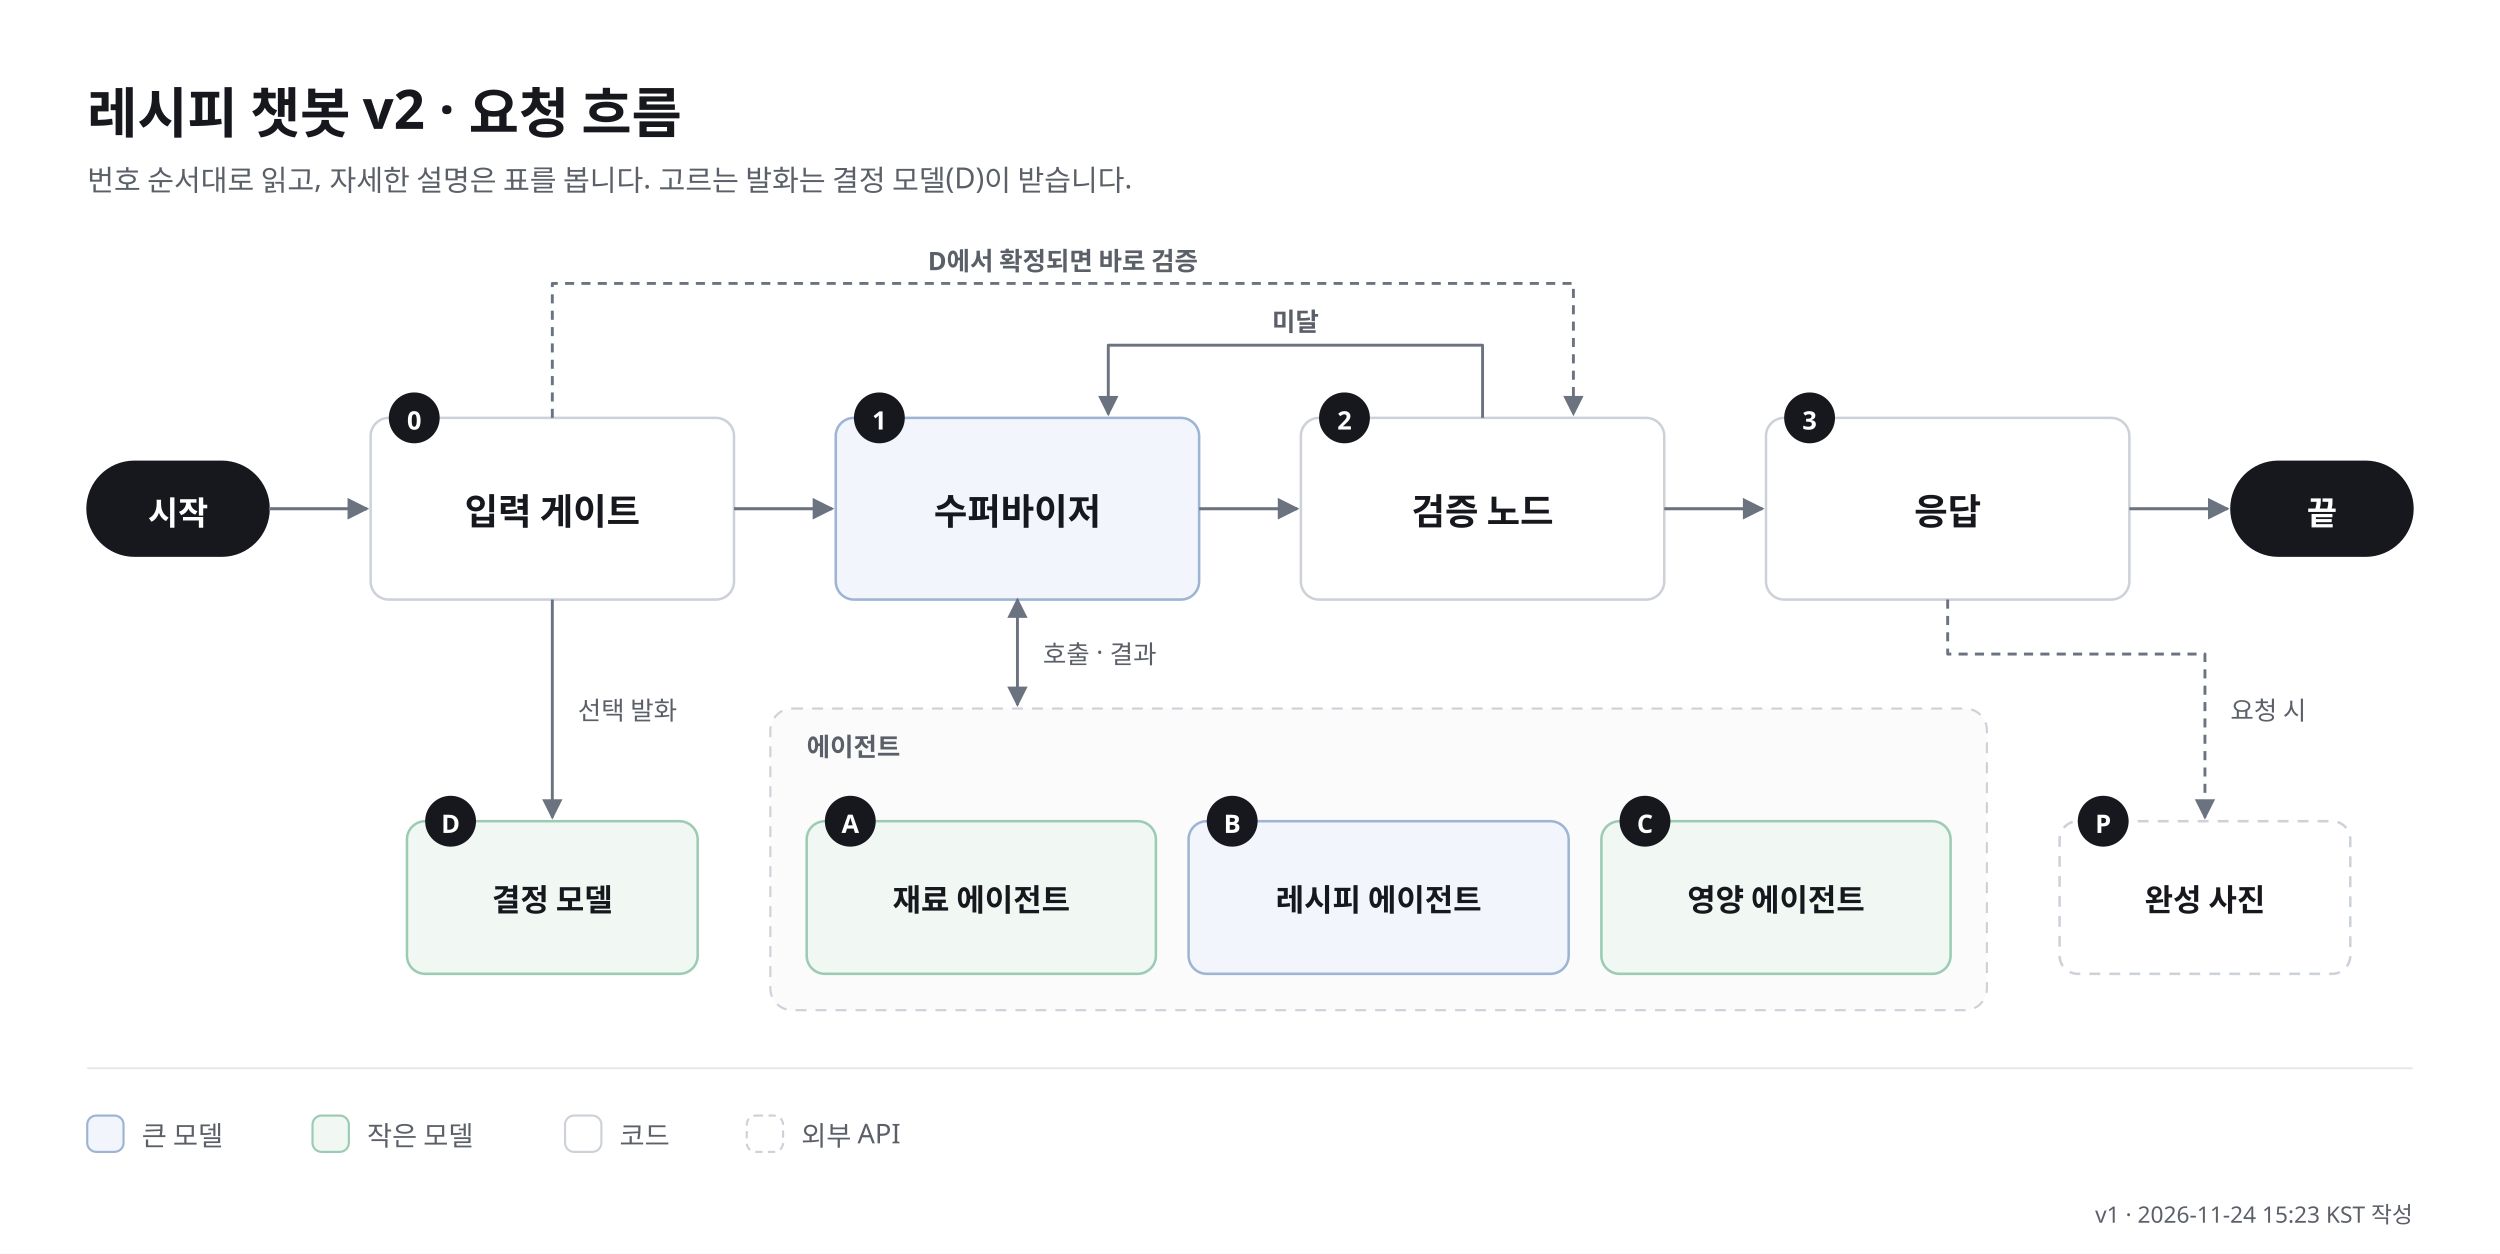
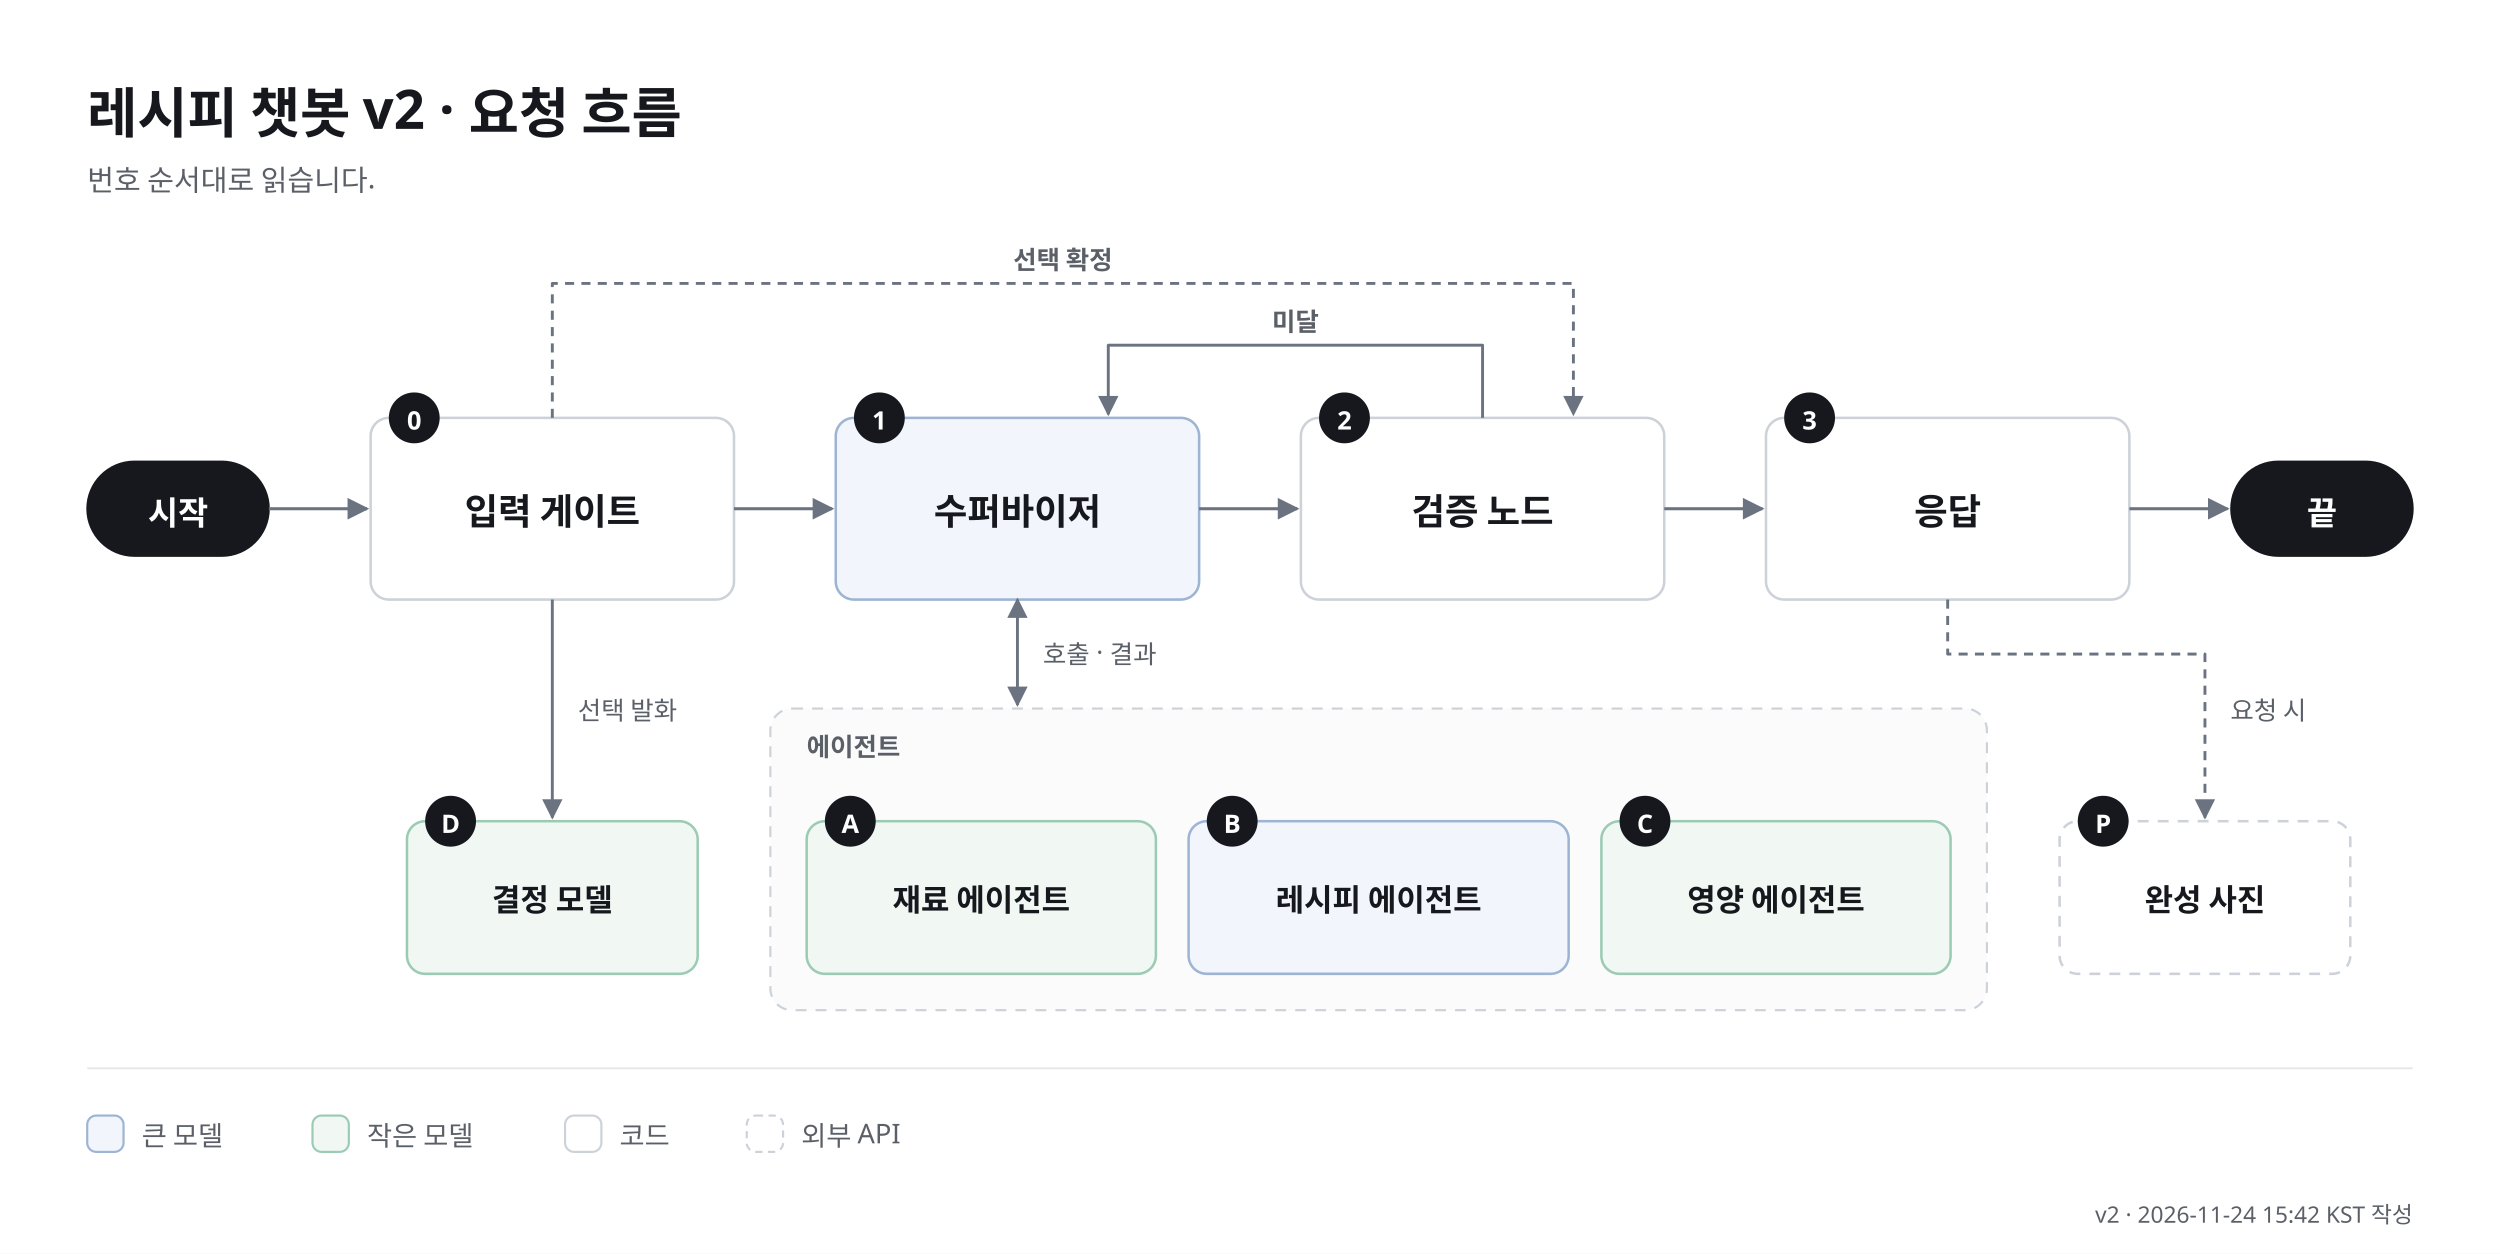
- <svg xmlns="http://www.w3.org/2000/svg" data-spec-hash="a14adf3509cf" data-rev="1" data-stamp="2026-11-24 15:23 KST" width="1376" height="690" viewBox="0 0 1376 690" font-family="Apple SD Gothic Neo, Pretendard, Noto Sans KR, sans-serif">
+ <svg xmlns="http://www.w3.org/2000/svg" data-spec-hash="a2479517ba36" data-rev="2" data-stamp="2026-11-24 15:42 KST" width="1376" height="690" viewBox="0 0 1376 690" font-family="Apple SD Gothic Neo, Pretendard, Noto Sans KR, sans-serif">
  <defs>
    <marker id="ah" viewBox="0 0 10 10" refX="9" refY="5" markerWidth="7" markerHeight="7" orient="auto-start-reverse">
      <path d="M0 0L10 5L0 10z" fill="#6B7280" />
    </marker>
  </defs>
  <rect width="1376" height="690" fill="#FFFFFF" />
  <text x="48.0" y="60.0" font-size="30" font-weight="800" fill="#16181D" text-anchor="start" dominant-baseline="central">레시피 챗봇 v2 · 요청 흐름</text>
-   <text x="48.0" y="98.0" font-size="16" font-weight="400" fill="#5B6068" text-anchor="start" dominant-baseline="central">번호 순서대로 읽고, 자세한 설명은 표를 봅니다. 고르는 발화는 결정 모델(D)이 받습니다.</text>
+   <text x="48.0" y="98.0" font-size="16" font-weight="400" fill="#5B6068" text-anchor="start" dominant-baseline="central">번호 순서대로 읽습니다.</text>
  <rect x="224.0" y="452.0" width="160.0" height="84.0" rx="10" fill="#F1F8F4" stroke="#9CCBB4" stroke-width="1.4" />
  <text x="304.0" y="494.0" font-size="17" font-weight="700" fill="#16181D" text-anchor="middle" dominant-baseline="central">결정 모델</text>
  <circle cx="248.0" cy="452" r="14" fill="#16181D" />
  <text x="248.0" y="453.0" font-size="14" font-weight="700" fill="#FFFFFF" text-anchor="middle" dominant-baseline="central">D</text>
  <rect x="424.0" y="390.0" width="669.6" height="166.0" rx="12" fill="#FBFBFC" stroke="#CDD2D9" stroke-width="1.2" stroke-dasharray="6 5" />
  <text x="444.0" y="410.0" font-size="14" font-weight="700" fill="#5B6068" text-anchor="start" dominant-baseline="central">에이전트</text>
  <rect x="444.0" y="452.0" width="192.2" height="84.0" rx="10" fill="#F1F8F4" stroke="#9CCBB4" stroke-width="1.4" />
  <text x="540.1" y="494.0" font-size="17" font-weight="700" fill="#16181D" text-anchor="middle" dominant-baseline="central">재료 에이전트</text>
  <circle cx="468.0" cy="452" r="14" fill="#16181D" />
  <text x="468.0" y="453.0" font-size="14" font-weight="700" fill="#FFFFFF" text-anchor="middle" dominant-baseline="central">A</text>
  <rect x="654.2" y="452.0" width="209.2" height="84.0" rx="10" fill="#F2F6FC" stroke="#9DB4D3" stroke-width="1.4" />
  <text x="758.8" y="494.0" font-size="17" font-weight="700" fill="#16181D" text-anchor="middle" dominant-baseline="central">레시피 에이전트</text>
  <circle cx="678.2" cy="452" r="14" fill="#16181D" />
  <text x="678.2" y="453.0" font-size="14" font-weight="700" fill="#FFFFFF" text-anchor="middle" dominant-baseline="central">B</text>
  <rect x="881.4" y="452.0" width="192.2" height="84.0" rx="10" fill="#F1F8F4" stroke="#9CCBB4" stroke-width="1.4" />
  <text x="977.5" y="494.0" font-size="17" font-weight="700" fill="#16181D" text-anchor="middle" dominant-baseline="central">영양 에이전트</text>
  <circle cx="905.4" cy="452" r="14" fill="#16181D" />
  <text x="905.4" y="453.0" font-size="14" font-weight="700" fill="#FFFFFF" text-anchor="middle" dominant-baseline="central">C</text>
  <rect x="1133.6" y="452.0" width="160.0" height="84.0" rx="10" fill="#FFFFFF" stroke="#CDD2D9" stroke-width="1.4" stroke-dasharray="6 5" />
  <text x="1213.6" y="494.0" font-size="17" font-weight="700" fill="#16181D" text-anchor="middle" dominant-baseline="central">완성 사진</text>
  <circle cx="1157.6" cy="452" r="14" fill="#16181D" />
  <text x="1157.6" y="453.0" font-size="14" font-weight="700" fill="#FFFFFF" text-anchor="middle" dominant-baseline="central">P</text>
  <rect x="48.0" y="254.0" width="100.0" height="52.0" rx="26" fill="#16181D" stroke="#16181D" stroke-width="1" />
  <text x="98.0" y="281.0" font-size="18" font-weight="700" fill="#FFFFFF" text-anchor="middle" dominant-baseline="central">시작</text>
  <rect x="204.0" y="230.0" width="200.0" height="100.0" rx="10" fill="#FFFFFF" stroke="#CDD2D9" stroke-width="1.4" />
  <text x="304.0" y="280.0" font-size="20" font-weight="700" fill="#16181D" text-anchor="middle" dominant-baseline="central">입력 게이트</text>
  <circle cx="228" cy="230" r="14" fill="#16181D" />
  <text x="228.0" y="231.0" font-size="14" font-weight="700" fill="#FFFFFF" text-anchor="middle" dominant-baseline="central">0</text>
  <rect x="460.0" y="230.0" width="200.0" height="100.0" rx="10" fill="#F2F6FC" stroke="#9DB4D3" stroke-width="1.4" />
  <text x="560.0" y="280.0" font-size="20" font-weight="700" fill="#16181D" text-anchor="middle" dominant-baseline="central">수퍼바이저</text>
  <circle cx="484" cy="230" r="14" fill="#16181D" />
  <text x="484.0" y="231.0" font-size="14" font-weight="700" fill="#FFFFFF" text-anchor="middle" dominant-baseline="central">1</text>
  <rect x="716.0" y="230.0" width="200.0" height="100.0" rx="10" fill="#FFFFFF" stroke="#CDD2D9" stroke-width="1.4" />
  <text x="816.0" y="280.0" font-size="20" font-weight="700" fill="#16181D" text-anchor="middle" dominant-baseline="central">검증 노드</text>
  <circle cx="740" cy="230" r="14" fill="#16181D" />
  <text x="740.0" y="231.0" font-size="14" font-weight="700" fill="#FFFFFF" text-anchor="middle" dominant-baseline="central">2</text>
  <rect x="972.0" y="230.0" width="200.0" height="100.0" rx="10" fill="#FFFFFF" stroke="#CDD2D9" stroke-width="1.4" />
  <text x="1072.0" y="280.0" font-size="20" font-weight="700" fill="#16181D" text-anchor="middle" dominant-baseline="central">응답</text>
  <circle cx="996" cy="230" r="14" fill="#16181D" />
  <text x="996.0" y="231.0" font-size="14" font-weight="700" fill="#FFFFFF" text-anchor="middle" dominant-baseline="central">3</text>
  <rect x="1228.0" y="254.0" width="100.0" height="52.0" rx="26" fill="#16181D" stroke="#16181D" stroke-width="1" />
  <text x="1278.0" y="281.0" font-size="18" font-weight="700" fill="#FFFFFF" text-anchor="middle" dominant-baseline="central">끝</text>
  <path d="M148.0 280.0 L202.0 280.0" fill="none" stroke="#6B7280" stroke-width="1.7" stroke-linejoin="round" marker-end="url(#ah)" />
  <path d="M404.0 280.0 L458.0 280.0" fill="none" stroke="#6B7280" stroke-width="1.7" stroke-linejoin="round" marker-end="url(#ah)" />
  <path d="M660.0 280.0 L714.0 280.0" fill="none" stroke="#6B7280" stroke-width="1.7" stroke-linejoin="round" marker-end="url(#ah)" />
  <path d="M916.0 280.0 L970.0 280.0" fill="none" stroke="#6B7280" stroke-width="1.7" stroke-linejoin="round" marker-end="url(#ah)" />
  <path d="M1172.0 280.0 L1226.0 280.0" fill="none" stroke="#6B7280" stroke-width="1.7" stroke-linejoin="round" marker-end="url(#ah)" />
  <path d="M816.0 230.0 L816.0 190.0 L610.0 190.0 L610.0 228.0" fill="none" stroke="#6B7280" stroke-width="1.6" stroke-linejoin="round" marker-end="url(#ah)" />
  <text x="713.0" y="176.0" font-size="14" font-weight="700" fill="#5B6068" text-anchor="middle" dominant-baseline="central">미달</text>
  <path d="M304.0 230.0 L304.0 156.0 L866.0 156.0 L866.0 228.0" fill="none" stroke="#6B7280" stroke-width="1.6" stroke-linejoin="round" marker-end="url(#ah)" stroke-dasharray="5 4" />
-   <text x="585.0" y="142.0" font-size="14" font-weight="700" fill="#5B6068" text-anchor="middle" dominant-baseline="central">D에서 확정되면 바로 검증</text>
+   <text x="585.0" y="142.0" font-size="14" font-weight="700" fill="#5B6068" text-anchor="middle" dominant-baseline="central">선택 확정</text>
  <path d="M304.0 330.0 L304.0 450.0" fill="none" stroke="#6B7280" stroke-width="1.6" stroke-linejoin="round" marker-end="url(#ah)" />
  <text x="318.0" y="390.0" font-size="14" font-weight="400" fill="#5B6068" text-anchor="start" dominant-baseline="central">선택 발화</text>
  <path d="M560.0 330.0 L560.0 388.0" fill="none" stroke="#6B7280" stroke-width="1.6" stroke-linejoin="round" marker-start="url(#ah)" marker-end="url(#ah)" />
  <text x="574.0" y="359.0" font-size="14" font-weight="400" fill="#5B6068" text-anchor="start" dominant-baseline="central">호출 · 결과</text>
  <path d="M1072.0 330.0 L1072.0 360.0 L1213.6 360.0 L1213.6 450.0" fill="none" stroke="#6B7280" stroke-width="1.6" stroke-linejoin="round" marker-end="url(#ah)" stroke-dasharray="5 4" />
  <text x="1227.6" y="390.0" font-size="14" font-weight="400" fill="#5B6068" text-anchor="start" dominant-baseline="central">요청 시</text>
  <path d="M48.0 588.0 L1328.0 588.0" fill="none" stroke="#E3E5E8" stroke-width="1" stroke-linejoin="round" />
  <rect x="48.0" y="614.0" width="20.0" height="20.0" rx="5" fill="#F2F6FC" stroke="#9DB4D3" stroke-width="1.2" />
  <text x="78.0" y="624.0" font-size="15" font-weight="400" fill="#5B6068" text-anchor="start" dominant-baseline="central">큰 모델</text>
  <rect x="172.0" y="614.0" width="20.0" height="20.0" rx="5" fill="#F1F8F4" stroke="#9CCBB4" stroke-width="1.2" />
  <text x="202.0" y="624.0" font-size="15" font-weight="400" fill="#5B6068" text-anchor="start" dominant-baseline="central">작은 모델</text>
  <rect x="311.0" y="614.0" width="20.0" height="20.0" rx="5" fill="#FFFFFF" stroke="#CDD2D9" stroke-width="1.2" />
  <text x="341.0" y="624.0" font-size="15" font-weight="400" fill="#5B6068" text-anchor="start" dominant-baseline="central">코드</text>
  <rect x="411.0" y="614.0" width="20.0" height="20.0" rx="5" fill="#FFFFFF" stroke="#CDD2D9" stroke-width="1.2" stroke-dasharray="4 3" />
  <text x="441.0" y="624.0" font-size="15" font-weight="400" fill="#5B6068" text-anchor="start" dominant-baseline="central">외부 API</text>
-   <text x="1328.0" y="667.0" font-size="12.5" font-weight="400" fill="#5B6068" text-anchor="end" dominant-baseline="central">v1 · 2026-11-24 15:23 KST 작성</text>
+   <text x="1328.0" y="667.0" font-size="12.5" font-weight="400" fill="#5B6068" text-anchor="end" dominant-baseline="central">v2 · 2026-11-24 15:42 KST 작성</text>
</svg>
